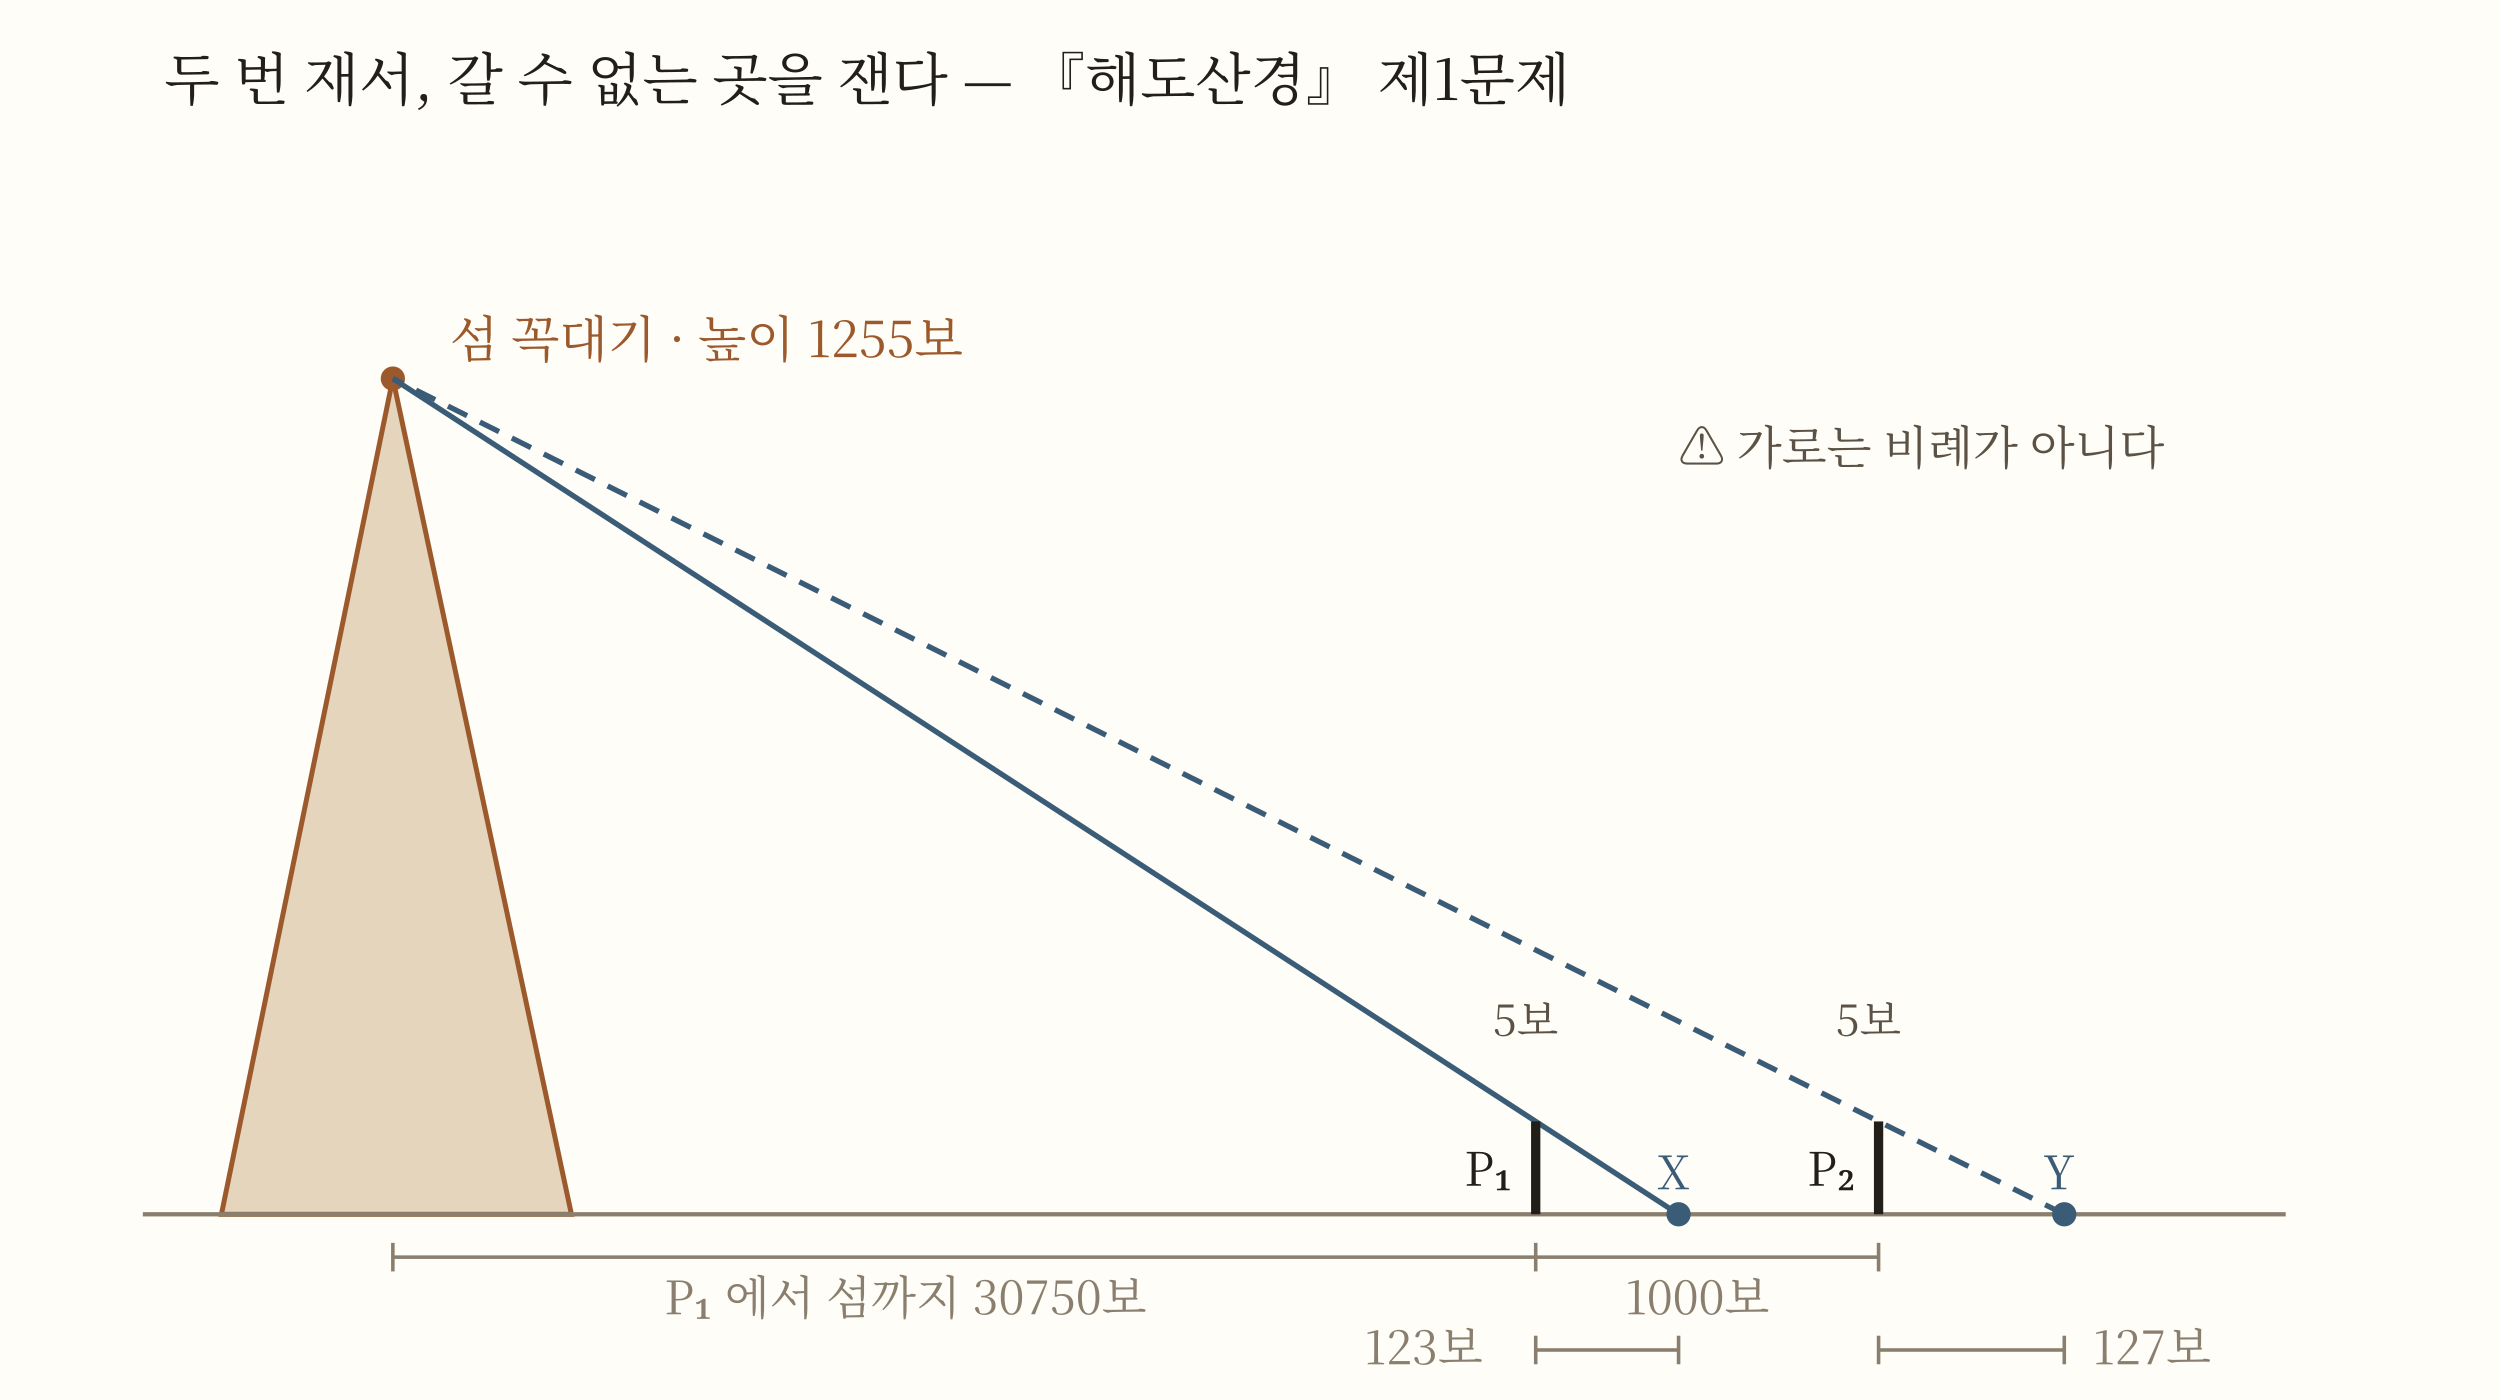
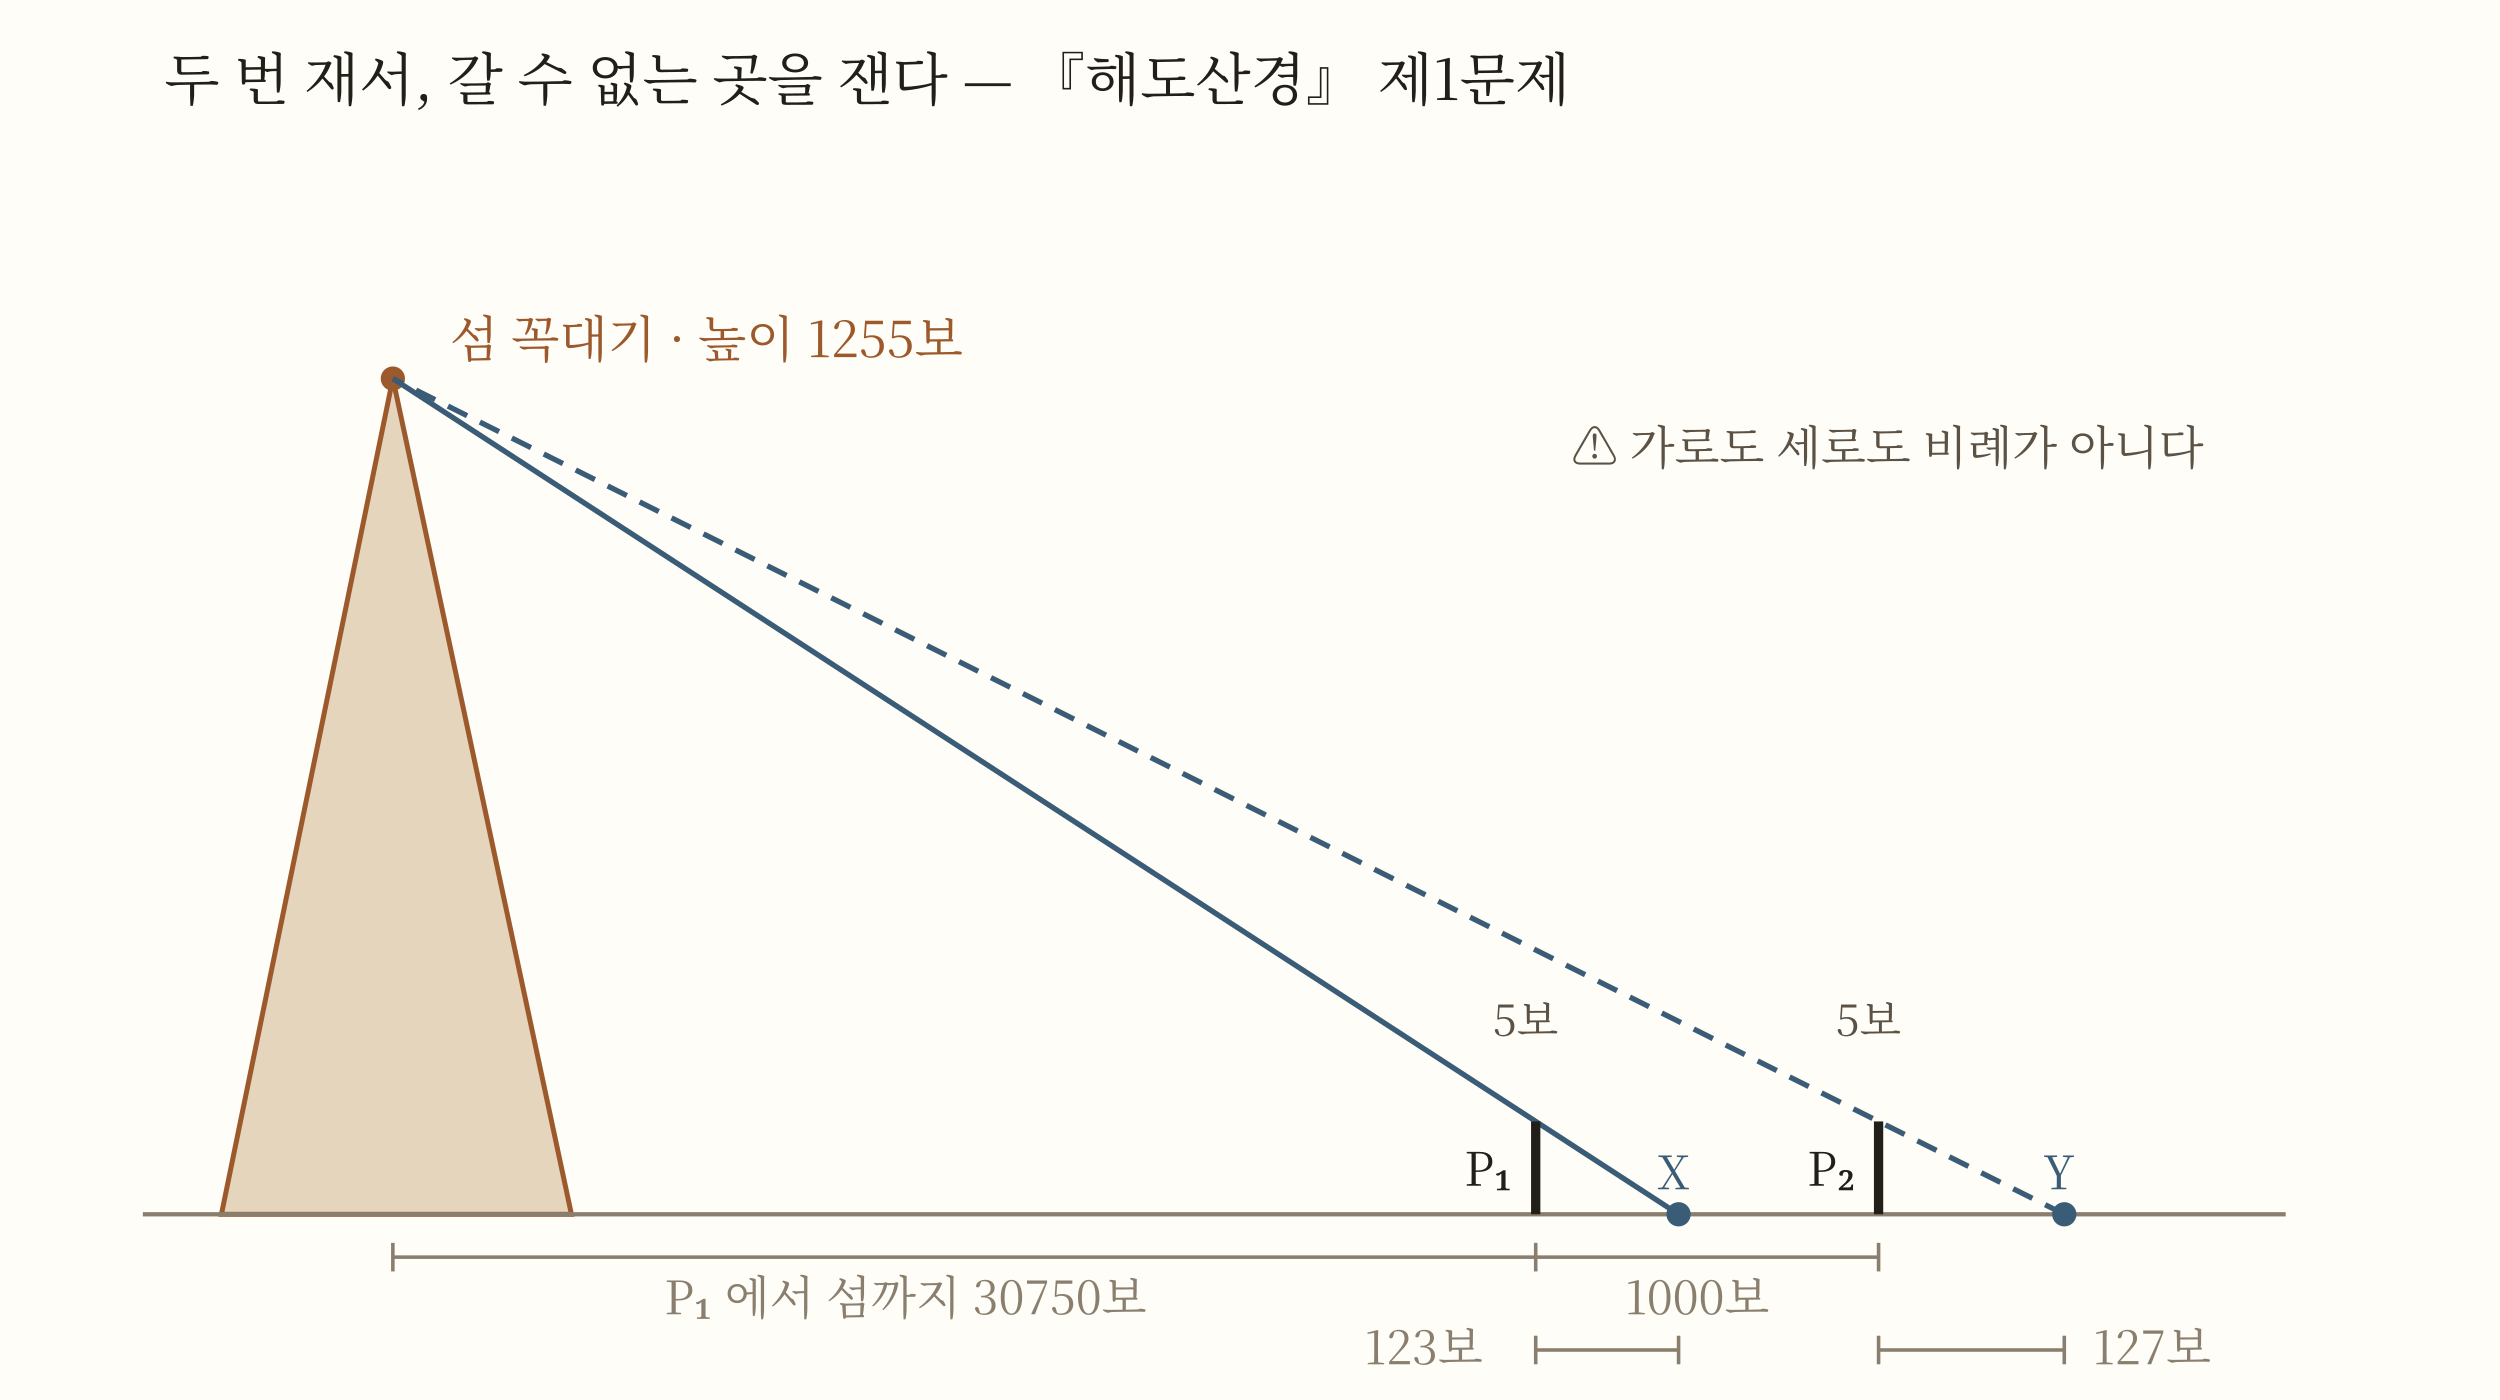
- <svg xmlns="http://www.w3.org/2000/svg" viewBox="0 0 700 392" role="img" aria-label="그림 위쪽에 「두 번 재서, 갈 수 없는 곳을 잰다 — 『해도산경』 제1문제」라는 표제가 있다. 왼쪽에 산 모양의 섬이 있고 그 꼭대기에 「섬 꼭대기 · 높이 1255보」라고 적혀 있다. 오른쪽 평지에 높이 5보짜리 장대 둘이 서 있는데 섬에 가까운 쪽이 P1, 먼 쪽이 P2 이고 둘 사이가 1000보다. 관측자는 P1 뒤 123보 자리 X 와 P2 뒤 127보 자리 Y 에서 땅에 눈을 두고 본다. X 에서 P1 장대 끝을 지나는 시선과 Y 에서 P2 장대 끝을 지나는 시선이 그려져 있고, 두 시선은 섬 꼭대기 한 점에서 만난다. 지면 아래에 P1 에서 섬까지가 30750보라고 적혀 있다. 가로는 비례가 아니라는 단서가 오른쪽 아래에 붙어 있다">
+ <svg xmlns="http://www.w3.org/2000/svg" viewBox="0 0 700 392" role="img" aria-label="그림 위쪽에 「두 번 재서, 갈 수 없는 곳을 잰다 — 『해도산경』 제1문제」라는 표제가 있다. 왼쪽에 산 모양의 섬이 있고 그 꼭대기에 「섬 꼭대기 · 높이 1255보」라고 적혀 있다. 오른쪽 평지에 높이 5보짜리 장대 둘이 서 있는데 섬에 가까운 쪽이 P1, 먼 쪽이 P2 이고 둘 사이가 1000보다. 관측자는 P1 뒤 123보 자리 X 와 P2 뒤 127보 자리 Y 에서 땅에 눈을 두고 본다. X 에서 P1 장대 끝을 지나는 실선 시선과 Y 에서 P2 장대 끝을 지나는 파선 시선이 그려져 있고, 두 시선은 섬 꼭대기 한 점에서 만난다. 지면 아래에 P1 에서 섬까지가 30750보라고 적혀 있다. 가로도 세로도 비례가 아니라는 단서가 오른쪽 위에 붙어 있다">
  <style>
    text{font-family:EB Garamond, Georgia, 'Noto Serif KR', 'Noto Serif CJK KR', NanumMyeongjo, Batang, AppleMyungjo, serif;
         font-variant-numeric:lining-nums;font-feature-settings:"lnum" 1;fill:#221E18;}
    .dim{fill:#5B5245;} .blue{fill:#3A5C77;} .sien{fill:#9C5A2C;} .ax{fill:#8A7F6E;}
  </style>
  <rect width="700" height="392" fill="#FFFDF7" />
  <text x="46" y="28" font-size="16">두 번 재서, 갈 수 없는 곳을 잰다 — 『해도산경』 제1문제</text>
  <polygon points="62,340 110,106 160,340" fill="#E6D5BD" stroke="#9C5A2C" stroke-width="1.4" />
  <circle cx="110" cy="106" r="3.4" fill="#9C5A2C" />
  <text x="126" y="100" font-size="14" class="sien">섬 꼭대기 · 높이 1255보</text>
  <line x1="40" y1="340" x2="640" y2="340" stroke="#8A7F6E" stroke-width="1.2" />
  <line x1="470" y1="340" x2="110" y2="106" stroke="#3A5C77" stroke-width="1.5" />
  <line x1="578" y1="340" x2="110" y2="106" stroke="#3A5C77" stroke-width="1.5" stroke-dasharray="6 4" />
  <line x1="430" y1="340" x2="430" y2="314" stroke="#221E18" stroke-width="2.6" />
  <line x1="526" y1="340" x2="526" y2="314" stroke="#221E18" stroke-width="2.6" />
  <text x="410" y="332" font-size="13">P₁</text>
  <text x="506" y="332" font-size="13">P₂</text>
  <text x="418" y="290" font-size="12" class="dim">5보</text>
  <text x="514" y="290" font-size="12" class="dim">5보</text>
  <circle cx="470" cy="340" r="3.4" fill="#3A5C77" />
  <circle cx="578" cy="340" r="3.4" fill="#3A5C77" />
  <text x="464" y="333" font-size="13" class="blue">X</text>
  <text x="572" y="333" font-size="13" class="blue">Y</text>
  <line x1="430" y1="352" x2="526" y2="352" stroke="#8A7F6E" stroke-width="1" />
  <line x1="430" y1="348" x2="430" y2="356" stroke="#8A7F6E" stroke-width="1" />
  <line x1="526" y1="348" x2="526" y2="356" stroke="#8A7F6E" stroke-width="1" />
  <text x="455" y="368" font-size="13" class="ax">1000보</text>
  <line x1="430" y1="378" x2="470" y2="378" stroke="#8A7F6E" stroke-width="1" />
  <line x1="430" y1="374" x2="430" y2="382" stroke="#8A7F6E" stroke-width="1" />
  <line x1="470" y1="374" x2="470" y2="382" stroke="#8A7F6E" stroke-width="1" />
  <text x="382" y="382" font-size="13" class="ax">123보</text>
  <line x1="526" y1="378" x2="578" y2="378" stroke="#8A7F6E" stroke-width="1" />
  <line x1="526" y1="374" x2="526" y2="382" stroke="#8A7F6E" stroke-width="1" />
  <line x1="578" y1="374" x2="578" y2="382" stroke="#8A7F6E" stroke-width="1" />
  <text x="586" y="382" font-size="13" class="ax">127보</text>
  <line x1="110" y1="352" x2="430" y2="352" stroke="#8A7F6E" stroke-width="1" />
  <line x1="110" y1="348" x2="110" y2="356" stroke="#8A7F6E" stroke-width="1" />
  <text x="186" y="368" font-size="13" class="ax">P₁ 에서 섬까지 30750보</text>
-   <text x="470" y="130" font-size="13" class="dim">⚠ 가로는 비례가 아니다</text>
+   <text x="440" y="130" font-size="13" class="dim">⚠ 가로도 세로도 비례가 아니다</text>
</svg>
